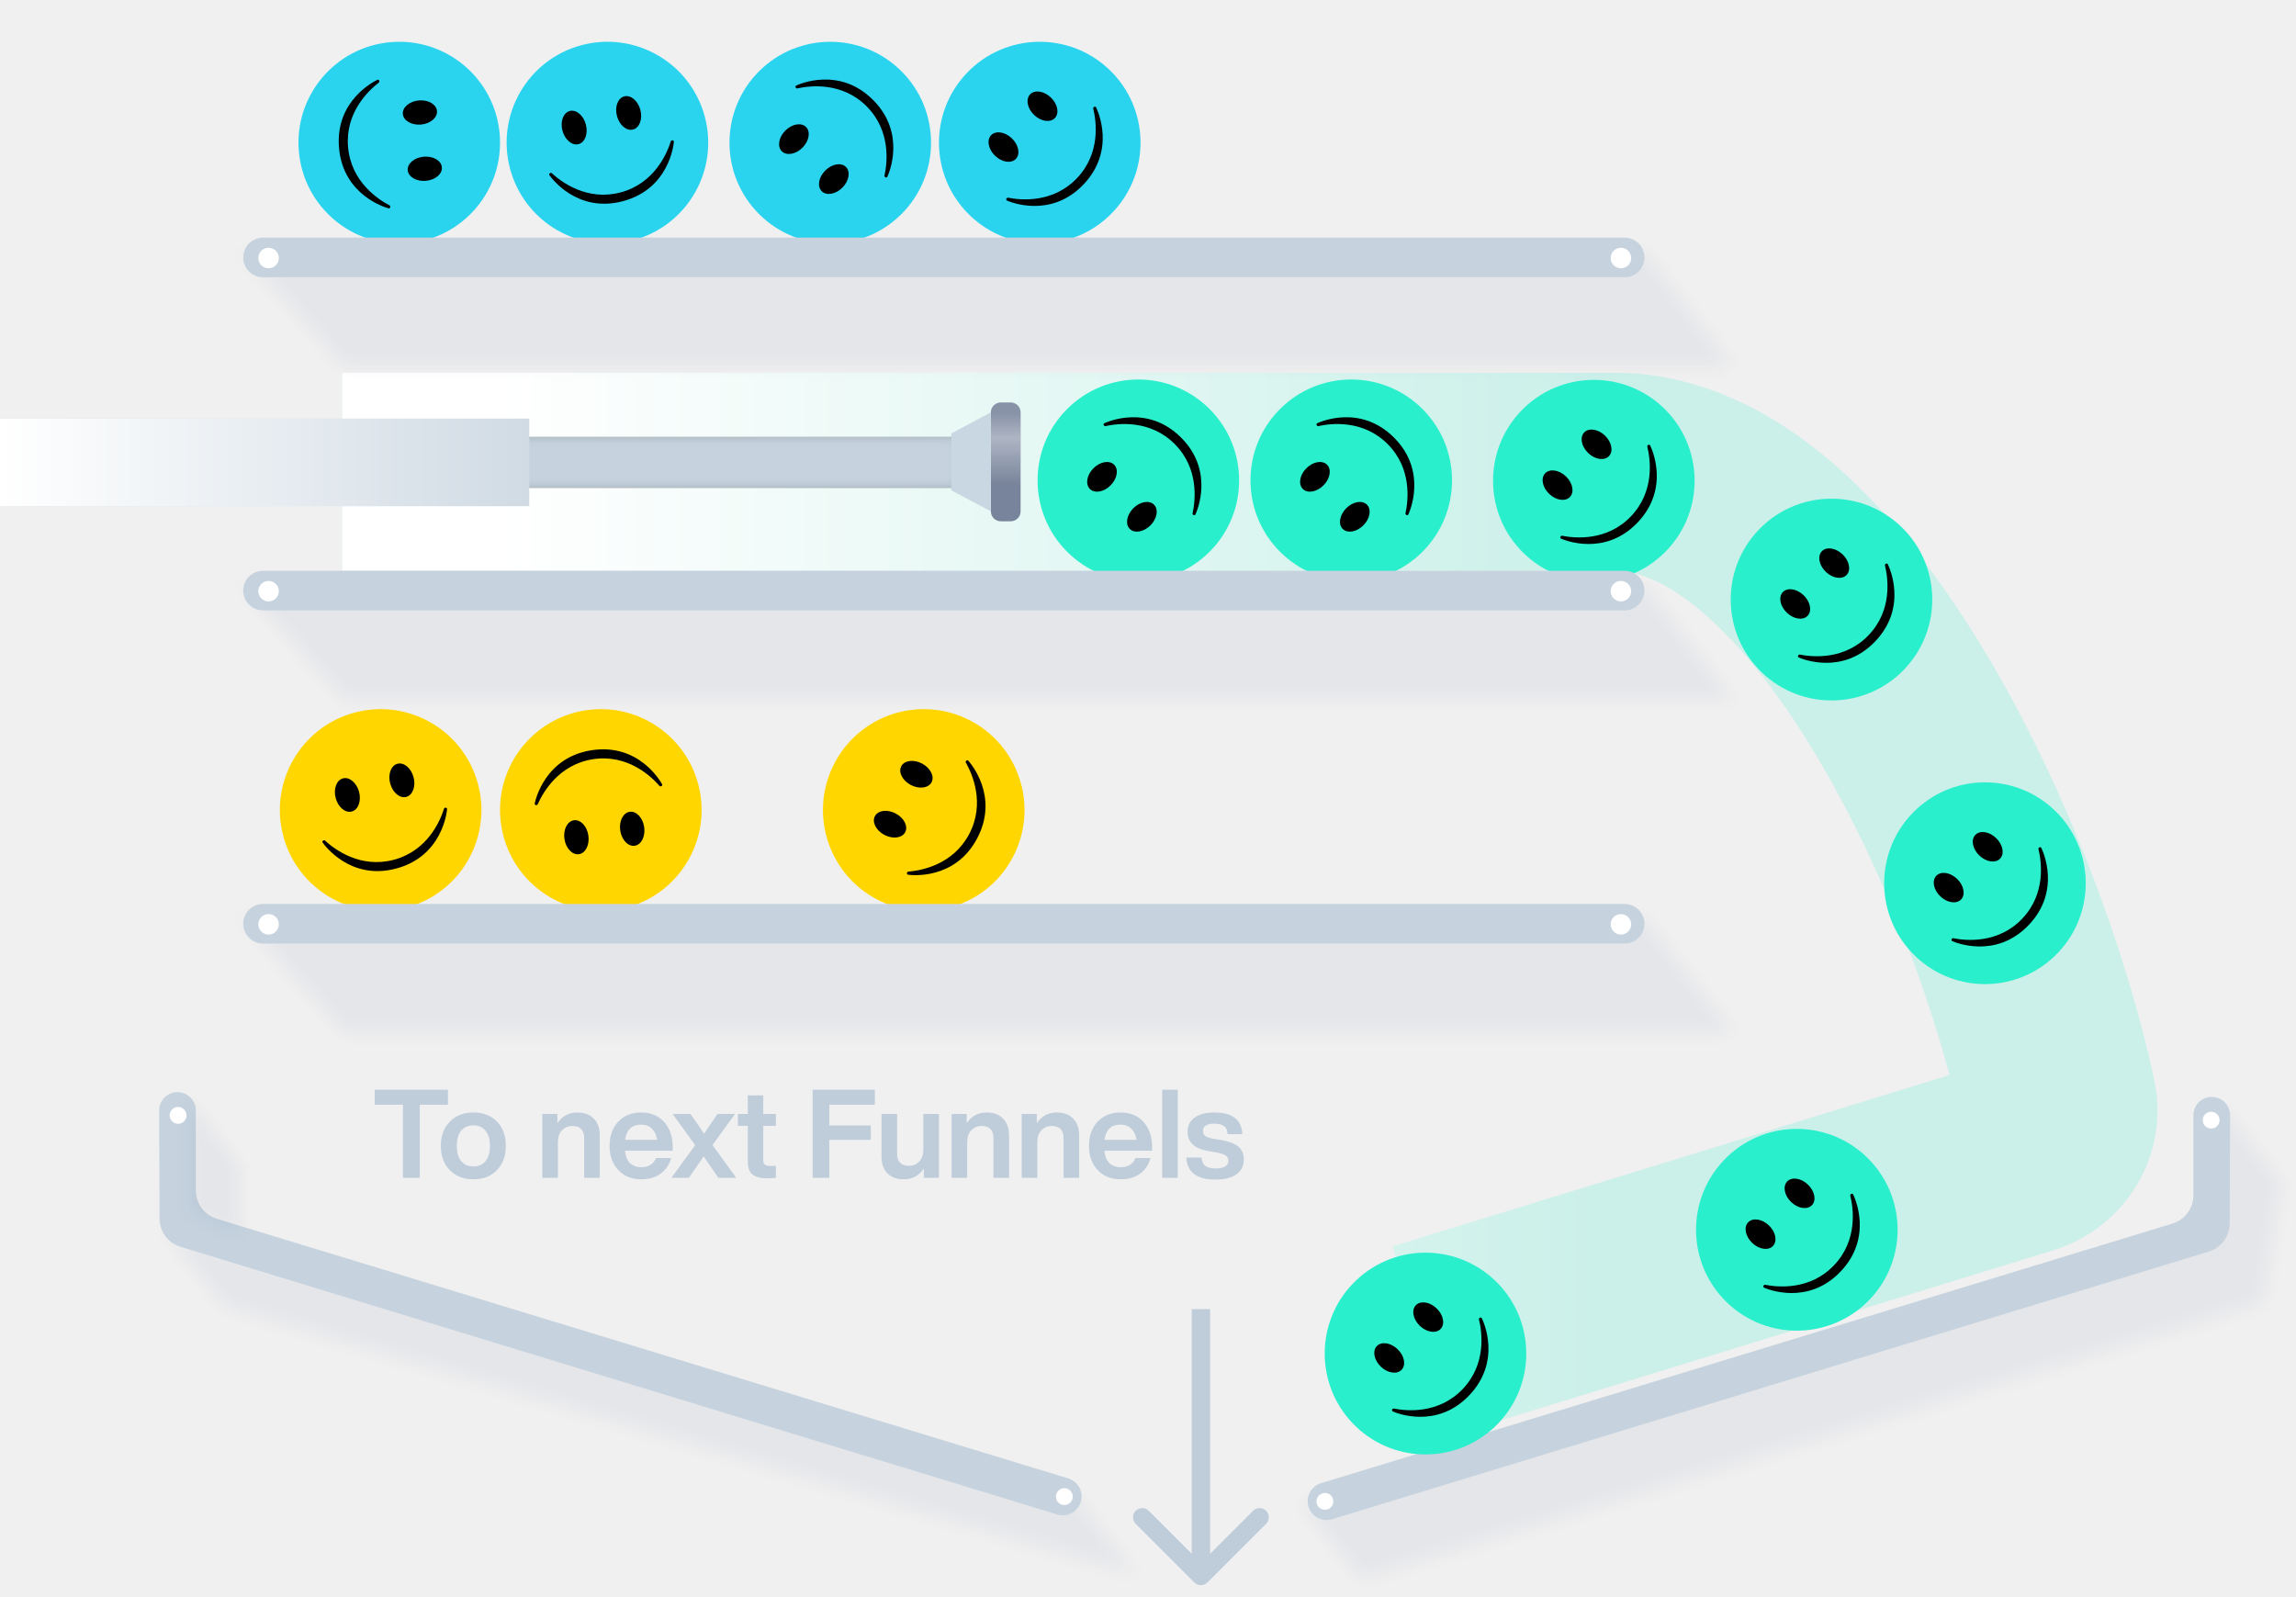
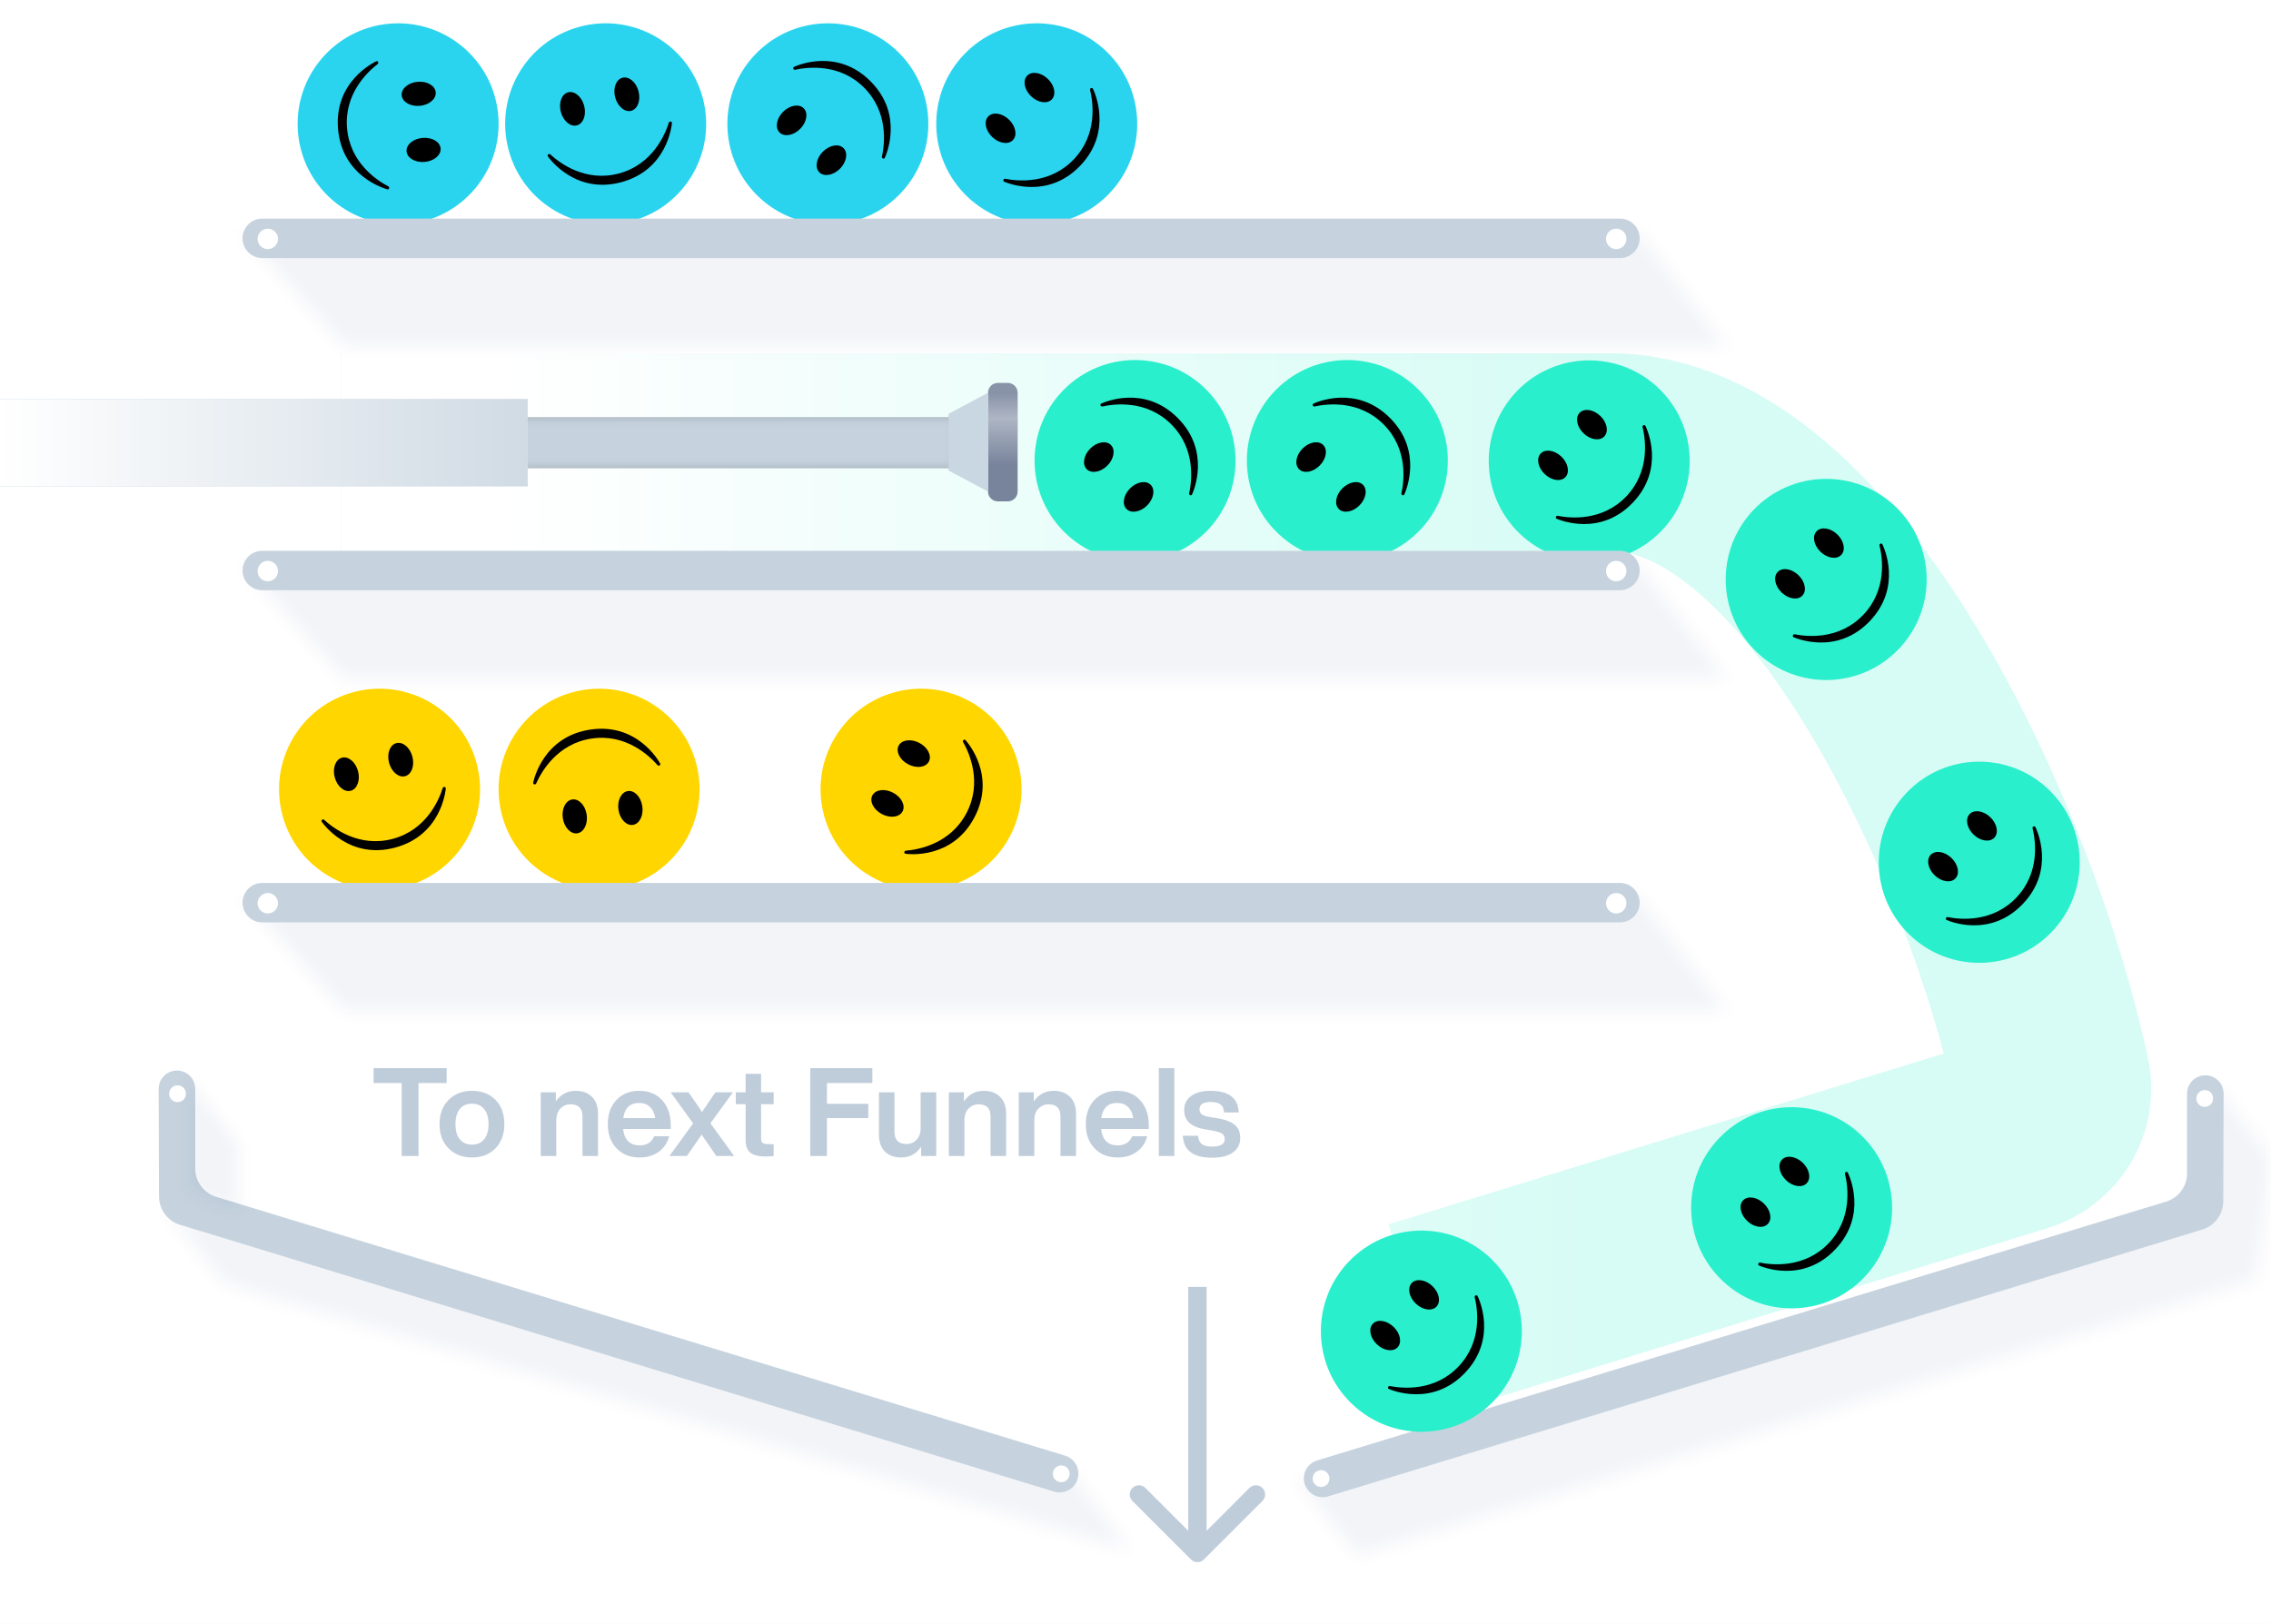
- <svg xmlns="http://www.w3.org/2000/svg" width="499" height="347" viewBox="0 0 499 347" fill="none">
-   <path d="M81.43 236.846h15.926v3.255h-6.133V256h-3.659v-15.899H81.43v-3.255zm28.501 12.213c0 2.188-.645 3.946-1.936 5.273-1.292 1.327-2.995 1.991-5.112 1.991-2.116 0-3.82-.664-5.111-1.991-1.31-1.309-1.964-3.067-1.964-5.273 0-2.205.655-3.963 1.964-5.272 1.291-1.327 2.995-1.991 5.111-1.991 2.117 0 3.82.655 5.112 1.964 1.291 1.309 1.936 3.076 1.936 5.299zm-9.711 3.309c.646.771 1.533 1.157 2.663 1.157s2.009-.386 2.637-1.157c.645-.789.968-1.892.968-3.309 0-1.416-.323-2.51-.968-3.282-.628-.789-1.507-1.183-2.637-1.183-1.13 0-2.017.385-2.663 1.157-.628.771-.942 1.874-.942 3.308 0 1.435.314 2.538.942 3.309zm25.257-10.572c1.507 0 2.69.439 3.551 1.318.879.861 1.318 2.09 1.318 3.686v9.2h-3.389v-8.635c0-1.758-.87-2.637-2.61-2.637-.861 0-1.596.314-2.206.942-.591.61-.887 1.461-.887 2.555V256h-3.39v-13.881h3.282v1.991c1.058-1.543 2.502-2.314 4.331-2.314zm20.725 7.506v.807h-10.384c.126 1.183.493 2.08 1.103 2.69.628.592 1.462.887 2.502.887 1.542 0 2.6-.663 3.174-1.99h3.255c-.358 1.417-1.111 2.546-2.259 3.389-1.148.825-2.547 1.238-4.197 1.238-2.062 0-3.73-.664-5.004-1.991-1.273-1.327-1.91-3.085-1.91-5.273 0-2.188.628-3.945 1.884-5.272 1.273-1.327 2.932-1.991 4.976-1.991 2.099 0 3.766.691 5.004 2.071 1.237 1.381 1.856 3.193 1.856 5.435zm-6.887-4.87c-1.99 0-3.147 1.103-3.47 3.309h6.968c-.144-1.022-.521-1.829-1.13-2.421-.61-.592-1.399-.888-2.368-.888zm20.43-2.313l-4.896 6.752 5.165 7.129h-3.874l-.511-.726c-.879-1.292-1.363-2-1.453-2.126-.699-.986-1.112-1.587-1.237-1.802a1168.962 1168.962 0 0 1-2.717 3.928l-.512.726h-3.793l5.165-7.102-4.896-6.779h3.874l.727 1.022a88.612 88.612 0 0 1 2.232 3.282 236.945 236.945 0 0 1 2.206-3.282l.727-1.022h3.793zm8.886 0v2.582h-2.743v7.506c0 .448.116.762.349.941.251.18.664.269 1.238.269h1.156V256c-.735.072-1.327.108-1.775.108-1.507 0-2.609-.278-3.309-.834-.681-.574-1.022-1.48-1.022-2.717v-7.856h-2.152v-2.582h2.152v-4.035h3.363v4.035h2.743zm21.511-5.273v3.255h-9.9v4.52h9.012v3.12h-9.012V256h-3.632v-19.154h13.532zm10.531 13.047v-7.774h3.39V256h-3.282v-2.018c-1.059 1.561-2.511 2.341-4.358 2.341-1.489 0-2.673-.431-3.551-1.291-.861-.879-1.292-2.117-1.292-3.713v-9.2h3.39v8.635c0 1.758.87 2.637 2.609 2.637.861 0 1.587-.305 2.179-.915.61-.628.915-1.489.915-2.583zm13.758-8.097c1.506 0 2.69.439 3.551 1.318.878.861 1.318 2.09 1.318 3.686v9.2h-3.39v-8.635c0-1.758-.87-2.637-2.609-2.637-.861 0-1.596.314-2.206.942-.592.61-.888 1.461-.888 2.555V256h-3.39v-13.881h3.282v1.991c1.059-1.543 2.502-2.314 4.332-2.314zm15.237 0c1.506 0 2.69.439 3.551 1.318.878.861 1.318 2.09 1.318 3.686v9.2h-3.39v-8.635c0-1.758-.87-2.637-2.609-2.637-.861 0-1.596.314-2.206.942-.592.61-.888 1.461-.888 2.555V256h-3.389v-13.881h3.282v1.991c1.058-1.543 2.501-2.314 4.331-2.314zm20.725 7.506v.807h-10.384c.125 1.183.493 2.08 1.103 2.69.627.592 1.461.887 2.502.887 1.542 0 2.6-.663 3.174-1.99h3.255c-.359 1.417-1.112 2.546-2.26 3.389-1.148.825-2.546 1.238-4.196 1.238-2.063 0-3.731-.664-5.004-1.991-1.273-1.327-1.91-3.085-1.91-5.273 0-2.188.628-3.945 1.883-5.272 1.273-1.327 2.932-1.991 4.977-1.991 2.098 0 3.766.691 5.004 2.071 1.237 1.381 1.856 3.193 1.856 5.435zm-6.887-4.87c-1.991 0-3.148 1.103-3.47 3.309h6.967c-.143-1.022-.52-1.829-1.13-2.421-.609-.592-1.399-.888-2.367-.888zM255.971 256h-3.39v-19.154h3.39V256zm8.193.377c-4.054 0-6.17-1.597-6.349-4.789h3.309c.089.861.367 1.471.834 1.829.484.359 1.237.538 2.259.538 1.83 0 2.744-.555 2.744-1.667 0-.503-.197-.888-.592-1.157-.394-.269-1.103-.493-2.125-.673l-1.587-.269c-3.031-.502-4.546-1.901-4.546-4.196 0-1.31.502-2.332 1.506-3.067 1.004-.753 2.421-1.13 4.251-1.13 3.963 0 6.008 1.569 6.133 4.708H266.8c-.036-.825-.296-1.408-.78-1.749-.485-.358-1.202-.538-2.152-.538-1.614 0-2.422.538-2.422 1.614 0 .467.18.834.539 1.103.358.251.95.449 1.775.592l1.749.269c1.685.305 2.905.789 3.658 1.453.771.663 1.157 1.587 1.157 2.771 0 1.398-.538 2.475-1.614 3.228-1.076.753-2.592 1.13-4.546 1.13z" fill="#BFCCDA" />
-   <path d="M74.389 102.541h276.546c46.551 0 85.488 86.201 96.226 136.745 1.111 5.229-2.094 10.309-7.204 11.881l-130.988 40.304" stroke="#2AEFCC" stroke-opacity=".19" stroke-width="43.042" />
-   <path d="M74.389 102.541h276.546c46.551 0 85.488 86.201 96.226 136.745 1.111 5.229-2.094 10.309-7.204 11.881l-130.988 40.304" stroke="url(#a)" stroke-width="43.042" />
-   <path d="M295.847 343.003l-12.597-15.825 195.843-60.259 3.766-26.364 12.597 16.364-3.766 26.094-195.843 59.99z" fill="#001D74" fill-opacity=".05" filter="url(#b)" />
-   <path d="M48.892 283.82l-12.597-15.825 197.457 57.569 12.597 16.363L48.892 283.82z" fill="#001D74" fill-opacity=".05" filter="url(#c)" />
-   <path d="M34.59 241.361l.076 23.485a6.457 6.457 0 0 0 4.57 6.154l190.525 58.164a4.1 4.1 0 1 0 2.393-7.843L47.131 264.906a6.456 6.456 0 0 1-4.574-6.175v-17.383a3.984 3.984 0 1 0-7.968.013z" fill="#C6D3DE" />
-   <path d="M52 268.5l-11-5V239l11 14.5v15z" fill="#001D74" fill-opacity=".05" filter="url(#d)" />
-   <circle cx="231.316" cy="325.282" r="1.829" transform="rotate(88.715 231.316 325.282)" fill="#fff" />
-   <circle cx="38.702" cy="242.425" r="1.829" transform="rotate(88.715 38.702 242.425)" fill="#fff" />
-   <path d="M484.673 242.4l-.077 23.485a6.456 6.456 0 0 1-4.571 6.154l-190.526 58.165a4.1 4.1 0 1 1-2.393-7.844l185.025-56.414a6.456 6.456 0 0 0 4.573-6.176v-17.383a3.984 3.984 0 1 1 7.969.013z" fill="#C6D3DE" />
-   <ellipse rx="1.829" ry="1.829" transform="matrix(-.02243 .99975 .99975 .02243 287.946 326.321)" fill="#fff" />
-   <ellipse rx="1.829" ry="1.829" transform="matrix(-.02243 .99975 .99975 .02243 480.559 243.465)" fill="#fff" />
-   <ellipse rx="21.916" ry="21.915" transform="matrix(-.69075 .7231 .72232 .69156 398.045 130.315)" fill="#2AEFCC" />
-   <path d="M410.231 122.564c-.224-.215-.635.038-.562.34.676 2.761 1.658 9.687-3.551 15.14-5.208 5.452-12.164 4.779-14.949 4.227-.304-.06-.539.363-.315.577a.27.27 0 0 0 .075.051c.664.293 9.479 3.977 16.614-3.491 7.134-7.469 3.064-16.121 2.743-16.772a.242.242 0 0 0-.055-.072z" fill="#000" />
-   <ellipse rx="2.63" ry="3.725" transform="matrix(-.69075 .7231 .72232 .69156 398.64 122.393)" fill="#000" />
-   <ellipse rx="2.63" ry="3.725" transform="matrix(-.69075 .7231 .72232 .69156 390.162 131.268)" fill="#000" />
-   <ellipse rx="21.916" ry="21.915" transform="matrix(-.69075 .7231 .72232 .69156 431.402 191.966)" fill="#2AEFCC" />
-   <path d="M443.589 184.215c-.224-.215-.636.038-.562.34.675 2.761 1.657 9.687-3.552 15.14-5.208 5.452-12.164 4.779-14.949 4.227-.304-.06-.538.362-.314.577a.243.243 0 0 0 .075.051c.663.293 9.479 3.977 16.613-3.491 7.134-7.469 3.065-16.122 2.743-16.772a.239.239 0 0 0-.054-.072z" fill="#000" />
-   <ellipse rx="2.63" ry="3.725" transform="matrix(-.69075 .7231 .72232 .69156 431.997 184.043)" fill="#000" />
-   <ellipse rx="2.63" ry="3.725" transform="matrix(-.69075 .7231 .72232 .69156 423.519 192.919)" fill="#000" />
-   <ellipse rx="21.916" ry="21.915" transform="matrix(-.69075 .7231 .72232 .69156 390.512 267.29)" fill="#2AEFCC" />
-   <path d="M402.696 259.539c-.224-.215-.636.038-.562.34.676 2.761 1.657 9.687-3.551 15.14-5.209 5.452-12.164 4.779-14.949 4.227-.305-.06-.539.363-.315.577a.256.256 0 0 0 .075.051c.663.293 9.479 3.977 16.614-3.491 7.134-7.469 3.064-16.121 2.743-16.772a.26.26 0 0 0-.055-.072z" fill="#000" />
-   <ellipse rx="2.63" ry="3.725" transform="matrix(-.69075 .7231 .72232 .69156 391.105 259.368)" fill="#000" />
-   <ellipse rx="2.63" ry="3.725" transform="matrix(-.69075 .7231 .72232 .69156 382.628 268.243)" fill="#000" />
-   <ellipse rx="21.916" ry="21.915" transform="matrix(-.69075 .7231 .72232 .69156 309.808 294.191)" fill="#2AEFCC" />
-   <path d="M321.995 286.44c-.224-.215-.636.038-.562.34.676 2.761 1.657 9.687-3.551 15.14-5.209 5.452-12.164 4.78-14.95 4.227-.304-.06-.538.363-.314.577a.259.259 0 0 0 .075.052c.663.292 9.479 3.976 16.613-3.492 7.135-7.469 3.065-16.121 2.743-16.772a.252.252 0 0 0-.054-.072z" fill="#000" />
-   <ellipse rx="2.63" ry="3.725" transform="matrix(-.69075 .7231 .72232 .69156 310.404 286.269)" fill="#000" />
-   <ellipse rx="2.63" ry="3.725" transform="matrix(-.69075 .7231 .72232 .69156 301.925 295.144)" fill="#000" />
-   <ellipse rx="21.916" ry="21.915" transform="matrix(-.69075 .7231 .72232 .69156 346.394 104.49)" fill="#2AEFCC" />
-   <path d="M358.579 96.738c-.224-.214-.636.039-.562.34.676 2.761 1.657 9.688-3.551 15.14-5.209 5.453-12.164 4.78-14.95 4.228-.304-.061-.538.362-.314.577a.256.256 0 0 0 .075.051c.663.292 9.479 3.977 16.613-3.492 7.135-7.468 3.065-16.12 2.743-16.771a.247.247 0 0 0-.054-.073z" fill="#000" />
-   <ellipse rx="2.63" ry="3.725" transform="matrix(-.69075 .7231 .72232 .69156 346.988 96.567)" fill="#000" />
-   <ellipse rx="2.63" ry="3.725" transform="matrix(-.69075 .7231 .72232 .69156 338.511 105.443)" fill="#000" />
-   <circle r="21.915" transform="matrix(.7067 .7075 .7067 -.7075 293.674 104.411)" fill="#2AEFCC" />
-   <path d="M286.204 92.042c-.22.219.024.637.327.57 2.772-.615 9.711-1.443 15.04 3.892 5.328 5.335 4.501 12.281 3.888 15.057-.067.303.35.546.569.327a.278.278 0 0 0 .053-.074c.307-.657 4.182-9.399-3.117-16.706-7.298-7.307-16.03-3.427-16.687-3.12a.237.237 0 0 0-.073.054z" fill="#000" />
-   <ellipse rx="2.63" ry="3.726" transform="matrix(.7067 .7075 .7067 -.7075 285.777 103.637)" fill="#000" />
-   <ellipse rx="2.63" ry="3.726" transform="matrix(.7067 .7075 .7067 -.7075 294.448 112.322)" fill="#000" />
-   <circle r="21.915" transform="matrix(.7067 .7075 .7067 -.7075 247.403 104.411)" fill="#2AEFCC" />
-   <path d="M239.932 92.043c-.219.22.025.637.327.57 2.773-.615 9.711-1.443 15.04 3.892 5.329 5.335 4.502 12.281 3.888 15.057-.067.303.35.546.569.327a.24.24 0 0 0 .053-.074c.307-.657 4.183-9.398-3.116-16.706-7.299-7.307-16.031-3.427-16.687-3.12a.254.254 0 0 0-.074.054z" fill="#000" />
-   <ellipse rx="2.63" ry="3.726" transform="matrix(.7067 .7075 .7067 -.7075 239.503 103.637)" fill="#000" />
-   <ellipse rx="2.63" ry="3.726" transform="matrix(.7067 .7075 .7067 -.7075 248.173 112.322)" fill="#000" />
-   <ellipse rx="21.922" ry="21.908" transform="matrix(-.46678 .88437 .88394 .4676 200.76 176.062)" fill="#FFD600" />
-   <path d="M210.361 165.271c-.274-.145-.601.211-.447.481 1.404 2.471 4.24 8.865.719 15.536-3.521 6.67-10.395 7.927-13.225 8.158-.309.025-.419.496-.145.641a.243.243 0 0 0 .086.029c.719.1 10.204 1.23 15.027-7.906 4.822-9.137-1.455-16.346-1.942-16.884a.286.286 0 0 0-.073-.055z" fill="#000" />
-   <ellipse rx="2.631" ry="3.724" transform="matrix(-.46678 .88437 .88394 .4676 199.168 168.281)" fill="#000" />
-   <ellipse rx="2.631" ry="3.724" transform="matrix(-.46678 .88437 .88394 .4676 193.437 179.136)" fill="#000" />
-   <ellipse rx="21.903" ry="21.927" transform="matrix(.98876 -.14954 -.14921 -.9888 130.579 176.062)" fill="#FFD600" />
-   <path d="M116.207 174.737c.047.307.527.358.653.075 1.152-2.599 4.605-8.68 12.056-9.807 7.451-1.127 12.544 3.662 14.411 5.804.204.234.648.042.601-.264a.234.234 0 0 0-.027-.086c-.346-.637-5.073-8.949-15.28-7.406-10.207 1.544-12.27 10.883-12.413 11.594a.272.272 0 0 0-.001.09z" fill="#000" />
-   <ellipse rx="2.628" ry="3.728" transform="matrix(.98876 -.14954 -.14921 -.9888 125.273 181.968)" fill="#000" />
-   <ellipse rx="2.628" ry="3.728" transform="matrix(.98876 -.14954 -.14921 -.9888 137.4 180.133)" fill="#000" />
-   <ellipse rx="21.904" ry="21.926" transform="matrix(-.96585 .2591 .25855 .966 82.725 176.062)" fill="#FFD600" />
-   <path d="M97.158 175.773c-.08-.3-.564-.297-.657-.001-.855 2.711-3.608 9.14-10.887 11.093-7.279 1.952-12.874-2.238-14.968-4.158-.229-.209-.649.03-.569.33a.256.256 0 0 0 .038.083c.415.594 6.038 8.326 16.01 5.651 9.97-2.675 10.98-12.186 11.042-12.908a.247.247 0 0 0-.01-.09z" fill="#000" />
-   <ellipse rx="2.629" ry="3.727" transform="matrix(-.96585 .2591 .25855 .966 87.34 169.602)" fill="#000" />
-   <ellipse rx="2.629" ry="3.727" transform="matrix(-.96585 .2591 .25855 .966 75.495 172.78)" fill="#000" />
-   <ellipse rx="21.916" ry="21.915" transform="matrix(-.69075 .7231 .72232 .69156 225.973 31.01)" fill="#2AD4EF" />
-   <path d="M238.159 23.26c-.224-.214-.636.04-.562.34.676 2.762 1.657 9.688-3.551 15.14-5.209 5.453-12.164 4.78-14.95 4.228-.304-.06-.538.362-.314.577a.251.251 0 0 0 .075.051c.663.293 9.479 3.977 16.613-3.491 7.135-7.469 3.065-16.121 2.744-16.772a.269.269 0 0 0-.055-.072z" fill="#000" />
-   <ellipse rx="2.63" ry="3.725" transform="matrix(-.69075 .7231 .72232 .69156 226.568 23.088)" fill="#000" />
-   <ellipse rx="2.63" ry="3.725" transform="matrix(-.69075 .7231 .72232 .69156 218.089 31.964)" fill="#000" />
-   <circle r="21.915" transform="matrix(.7067 .7075 .7067 -.7075 180.444 31.01)" fill="#2AD4EF" />
-   <path d="M172.973 18.643c-.219.219.025.636.327.57 2.773-.615 9.711-1.443 15.04 3.892 5.329 5.334 4.502 12.281 3.888 15.056-.067.303.35.547.569.328a.234.234 0 0 0 .053-.074c.307-.657 4.183-9.399-3.116-16.706-7.299-7.307-16.031-3.427-16.687-3.12a.256.256 0 0 0-.074.054z" fill="#000" />
-   <ellipse rx="2.63" ry="3.726" transform="matrix(.7067 .7075 .7067 -.7075 172.544 30.239)" fill="#000" />
-   <ellipse rx="2.63" ry="3.726" transform="matrix(.7067 .7075 .7067 -.7075 181.22 38.923)" fill="#000" />
-   <ellipse rx="21.904" ry="21.926" transform="matrix(-.96585 .2591 .25855 .966 132.014 31.01)" fill="#2AD4EF" />
-   <path d="M146.449 30.72c-.08-.299-.564-.296-.657 0-.855 2.71-3.608 9.14-10.887 11.093-7.279 1.952-12.874-2.238-14.968-4.158-.229-.21-.649.03-.569.33.009.03.019.056.038.083.415.594 6.039 8.326 16.009 5.65 9.971-2.674 10.98-12.185 11.043-12.907a.25.25 0 0 0-.009-.09z" fill="#000" />
-   <ellipse rx="2.629" ry="3.727" transform="matrix(-.96585 .2591 .25855 .966 136.63 24.55)" fill="#000" />
-   <ellipse rx="2.629" ry="3.727" transform="matrix(-.96585 .2591 .25855 .966 124.784 27.727)" fill="#000" />
-   <ellipse rx="21.927" ry="21.903" transform="matrix(-.0868 -.99623 -.9962 .087 86.773 31.01)" fill="#2AD4EF" />
-   <path d="M84.55 45.288c.309-.027.39-.503.115-.647-2.517-1.313-8.364-5.146-9.019-12.662-.655-7.517 4.44-12.305 6.693-14.035.246-.189.083-.644-.226-.617a.252.252 0 0 0-.088.022c-.658.307-9.24 4.507-8.343 14.801.897 10.295 10.076 12.944 10.777 13.131a.25.25 0 0 0 .09.007z" fill="#000" />
-   <ellipse rx="2.631" ry="3.724" transform="matrix(-.0868 -.99623 -.9962 .087 92.326 36.68)" fill="#000" />
-   <ellipse rx="2.631" ry="3.724" transform="matrix(-.0868 -.99623 -.9962 .087 91.261 24.45)" fill="#000" />
-   <path d="M75.016 224.364l-22.149-24.662h304.44l18.91 24.662H75.016z" fill="#001D74" fill-opacity=".05" filter="url(#e)" />
-   <rect x="357.391" y="196.474" width="8.608" height="304.524" rx="4.304" transform="rotate(90 357.391 196.474)" fill="#C6D3DE" />
-   <circle cx="58.372" cy="200.902" r="2.226" transform="rotate(-1.311 58.372 200.902)" fill="#fff" />
-   <circle cx="352.282" cy="200.902" r="2.226" transform="rotate(-1.311 352.282 200.902)" fill="#fff" />
-   <path d="M75.016 151.952L52.867 127.29h304.44l18.91 24.662H75.016z" fill="#001D74" fill-opacity=".05" filter="url(#f)" />
-   <rect x="357.391" y="124.062" width="8.608" height="304.524" rx="4.304" transform="rotate(90 357.391 124.062)" fill="#C6D3DE" />
-   <circle cx="58.372" cy="128.49" r="2.226" transform="rotate(-1.311 58.372 128.49)" fill="#fff" />
-   <circle cx="352.282" cy="128.49" r="2.226" transform="rotate(-1.311 352.282 128.49)" fill="#fff" />
-   <path d="M75.016 79.541L52.867 54.879h304.44l18.91 24.662H75.016z" fill="#001D74" fill-opacity=".05" filter="url(#g)" />
-   <rect x="357.391" y="51.651" width="8.608" height="304.524" rx="4.304" transform="rotate(90 357.391 51.65)" fill="#C6D3DE" />
-   <circle cx="58.372" cy="56.079" r="2.226" transform="rotate(-1.311 58.372 56.079)" fill="#fff" />
-   <circle cx="352.282" cy="56.079" r="2.226" transform="rotate(-1.311 352.282 56.079)" fill="#fff" />
-   <g filter="url(#h)" fill="#C6D3DE">
-     <path d="M94 95h113v11H94z" />
-     <path d="M94 95h113v11H94z" />
+ <svg xmlns="http://www.w3.org/2000/svg" width="495" height="354" viewBox="0 0 495 354" fill="none">
+   <g clip-path="url(#a)">
+     <path fill="#fff" d="M0 0h495v354H0z" />
+     <path d="M81.43 232.846h15.926v3.255h-6.133V252h-3.659v-15.899h-6.133v-3.255zm28.502 12.213c0 2.188-.646 3.946-1.937 5.273-1.291 1.327-2.995 1.991-5.111 1.991-2.117 0-3.82-.664-5.112-1.991-1.309-1.309-1.964-3.067-1.964-5.273 0-2.205.655-3.963 1.964-5.272 1.291-1.327 2.995-1.991 5.112-1.991 2.116 0 3.82.655 5.111 1.964s1.937 3.076 1.937 5.299zm-9.712 3.309c.646.771 1.534 1.157 2.664 1.157 1.129 0 2.008-.386 2.636-1.157.645-.789.968-1.892.968-3.309 0-1.416-.323-2.51-.968-3.282-.628-.789-1.507-1.183-2.636-1.183-1.13 0-2.018.385-2.664 1.157-.627.771-.941 1.874-.941 3.308 0 1.435.314 2.538.941 3.309zm25.257-10.572c1.507 0 2.691.439 3.551 1.318.879.861 1.319 2.09 1.319 3.686v9.2h-3.39v-8.635c0-1.758-.87-2.637-2.609-2.637-.861 0-1.597.314-2.206.942-.592.61-.888 1.461-.888 2.555V252h-3.39v-13.881h3.282v1.991c1.058-1.543 2.502-2.314 4.331-2.314zm20.725 7.506v.807h-10.384c.126 1.183.494 2.08 1.103 2.69.628.592 1.462.887 2.502.887 1.543 0 2.601-.663 3.175-1.99h3.255c-.359 1.417-1.112 2.546-2.26 3.389-1.148.825-2.547 1.238-4.197 1.238-2.062 0-3.73-.664-5.003-1.991-1.274-1.327-1.91-3.085-1.91-5.273 0-2.188.627-3.945 1.883-5.272 1.273-1.327 2.932-1.991 4.977-1.991 2.098 0 3.766.691 5.003 2.071 1.238 1.381 1.856 3.193 1.856 5.435zm-6.886-4.87c-1.991 0-3.148 1.103-3.471 3.309h6.968c-.144-1.022-.52-1.829-1.13-2.421-.61-.592-1.399-.888-2.367-.888zm20.429-2.313l-4.896 6.752 5.165 7.129h-3.874l-.511-.726c-.879-1.292-1.363-2-1.453-2.126-.699-.986-1.112-1.587-1.237-1.802a1032.73 1032.73 0 0 1-2.717 3.928l-.511.726h-3.793l5.165-7.102-4.896-6.779h3.873l.727 1.022a88.843 88.843 0 0 1 2.233 3.282 228.247 228.247 0 0 1 2.206-3.282l.726-1.022h3.793zm8.887 0v2.582h-2.744v7.506c0 .448.116.762.349.941.252.18.664.269 1.238.269h1.157V252c-.736.072-1.327.108-1.776.108-1.506 0-2.609-.278-3.309-.834-.681-.574-1.022-1.48-1.022-2.717v-7.856h-2.152v-2.582h2.152v-4.035h3.363v4.035h2.744zm21.51-5.273v3.255h-9.9v4.52h9.012v3.12h-9.012V252h-3.632v-19.154h13.532zm10.531 13.047v-7.774h3.39V252h-3.282v-2.018c-1.058 1.561-2.511 2.341-4.358 2.341-1.489 0-2.672-.431-3.551-1.291-.861-.879-1.291-2.117-1.291-3.713v-9.2h3.389v8.635c0 1.758.87 2.637 2.61 2.637.86 0 1.587-.305 2.179-.915.609-.628.914-1.489.914-2.583zm13.758-8.097c1.506 0 2.69.439 3.551 1.318.879.861 1.318 2.09 1.318 3.686v9.2h-3.39v-8.635c0-1.758-.869-2.637-2.609-2.637-.861 0-1.596.314-2.206.942-.592.61-.888 1.461-.888 2.555V252h-3.389v-13.881h3.282v1.991c1.058-1.543 2.501-2.314 4.331-2.314zm15.237 0c1.506 0 2.69.439 3.551 1.318.879.861 1.318 2.09 1.318 3.686v9.2h-3.39v-8.635c0-1.758-.869-2.637-2.609-2.637-.861 0-1.596.314-2.206.942-.592.61-.888 1.461-.888 2.555V252h-3.389v-13.881h3.282v1.991c1.058-1.543 2.502-2.314 4.331-2.314zm20.725 7.506v.807h-10.384c.126 1.183.493 2.08 1.103 2.69.628.592 1.462.887 2.502.887 1.542 0 2.6-.663 3.174-1.99h3.255c-.358 1.417-1.112 2.546-2.259 3.389-1.148.825-2.547 1.238-4.197 1.238-2.063 0-3.73-.664-5.004-1.991-1.273-1.327-1.91-3.085-1.91-5.273 0-2.188.628-3.945 1.883-5.272 1.274-1.327 2.933-1.991 4.977-1.991 2.098 0 3.766.691 5.004 2.071 1.237 1.381 1.856 3.193 1.856 5.435zm-6.887-4.87c-1.991 0-3.147 1.103-3.47 3.309h6.967c-.143-1.022-.52-1.829-1.129-2.421-.61-.592-1.399-.888-2.368-.888zM255.971 252h-3.389v-19.154h3.389V252zm8.193.377c-4.053 0-6.17-1.597-6.349-4.789h3.309c.09.861.368 1.471.834 1.829.484.359 1.237.538 2.26.538 1.829 0 2.744-.555 2.744-1.667 0-.503-.198-.888-.592-1.157-.395-.269-1.103-.493-2.126-.673l-1.587-.269c-3.031-.502-4.546-1.901-4.546-4.196 0-1.31.502-2.332 1.506-3.067 1.005-.753 2.422-1.13 4.251-1.13 3.963 0 6.008 1.569 6.133 4.708H266.8c-.036-.825-.296-1.408-.78-1.749-.484-.358-1.202-.538-2.152-.538-1.614 0-2.421.538-2.421 1.614 0 .467.179.834.538 1.103.358.251.95.449 1.775.592l1.749.269c1.686.305 2.905.789 3.658 1.453.772.663 1.157 1.587 1.157 2.771 0 1.398-.538 2.475-1.614 3.228-1.076.753-2.591 1.13-4.546 1.13z" fill="#BFCCDA" />
+     <path d="M74.39 98.541h276.546c46.551 0 85.488 86.201 96.226 136.745 1.111 5.229-2.095 10.309-7.204 11.881L308.97 287.471" stroke="#2AEFCC" stroke-opacity=".19" stroke-width="43.042" />
+     <path d="M74.39 98.541h276.546c46.551 0 85.488 86.201 96.226 136.745 1.111 5.229-2.095 10.309-7.204 11.881L308.97 287.471" stroke="url(#b)" stroke-width="43.042" />
+     <path d="M295.846 339.003l-12.597-15.825 195.843-60.259 3.766-26.364 12.597 16.364-3.766 26.094-195.843 59.99z" fill="#001D74" fill-opacity=".05" filter="url(#c)" />
+     <path d="M48.892 279.82l-12.598-15.825 197.457 57.569 12.597 16.363L48.892 279.82z" fill="#001D74" fill-opacity=".05" filter="url(#d)" />
+     <path d="M34.588 237.361l.077 23.485a6.457 6.457 0 0 0 4.57 6.154l190.525 58.164a4.1 4.1 0 1 0 2.393-7.844L47.13 260.906a6.456 6.456 0 0 1-4.573-6.175v-17.383a3.984 3.984 0 1 0-7.969.013z" fill="#C6D3DE" />
+     <path d="M52 264.5l-11-5V235l11 14.5v15z" fill="#001D74" fill-opacity=".05" filter="url(#e)" />
+     <circle cx="231.316" cy="321.281" r="1.829" transform="rotate(88.715 231.316 321.281)" fill="#fff" />
+     <circle cx="38.702" cy="238.425" r="1.829" transform="rotate(88.715 38.702 238.425)" fill="#fff" />
+     <path d="M484.673 238.4l-.076 23.485a6.458 6.458 0 0 1-4.571 6.154L289.5 326.203a4.1 4.1 0 1 1-2.393-7.843l185.024-56.414a6.457 6.457 0 0 0 4.574-6.176v-17.383a3.984 3.984 0 1 1 7.968.013z" fill="#C6D3DE" />
+     <ellipse rx="1.829" ry="1.829" transform="matrix(-.02243 .99975 .99975 .02243 287.946 322.321)" fill="#fff" />
+     <ellipse rx="1.829" ry="1.829" transform="matrix(-.02243 .99975 .99975 .02243 480.559 239.465)" fill="#fff" />
+     <ellipse rx="21.916" ry="21.915" transform="matrix(-.69075 .7231 .72232 .69156 398.045 126.315)" fill="#2AEFCC" />
+     <path d="M410.231 118.564c-.224-.215-.635.038-.561.34.675 2.761 1.657 9.687-3.552 15.14-5.208 5.452-12.164 4.779-14.949 4.227-.304-.06-.538.362-.314.577a.251.251 0 0 0 .074.051c.664.293 9.48 3.977 16.614-3.491 7.134-7.469 3.064-16.122 2.743-16.772a.227.227 0 0 0-.055-.072z" fill="#000" />
+     <ellipse rx="2.63" ry="3.725" transform="matrix(-.69075 .7231 .72232 .69156 398.64 118.392)" fill="#000" />
+     <ellipse rx="2.63" ry="3.725" transform="matrix(-.69075 .7231 .72232 .69156 390.162 127.268)" fill="#000" />
+     <ellipse rx="21.916" ry="21.915" transform="matrix(-.69075 .7231 .72232 .69156 431.404 187.966)" fill="#2AEFCC" />
+     <path d="M443.59 180.215c-.224-.215-.636.038-.562.34.676 2.761 1.657 9.687-3.551 15.14-5.209 5.452-12.164 4.78-14.95 4.227-.304-.06-.538.363-.314.577a.227.227 0 0 0 .075.051c.663.293 9.479 3.977 16.613-3.491 7.135-7.469 3.065-16.121 2.743-16.772a.239.239 0 0 0-.054-.072z" fill="#000" />
+     <ellipse rx="2.63" ry="3.725" transform="matrix(-.69075 .7231 .72232 .69156 431.998 180.043)" fill="#000" />
+     <ellipse rx="2.63" ry="3.725" transform="matrix(-.69075 .7231 .72232 .69156 423.521 188.919)" fill="#000" />
+     <ellipse rx="21.916" ry="21.915" transform="matrix(-.69075 .7231 .72232 .69156 390.513 263.29)" fill="#2AEFCC" />
+     <path d="M402.699 255.539c-.224-.215-.636.038-.562.34.676 2.761 1.657 9.687-3.551 15.14-5.209 5.452-12.164 4.779-14.95 4.227-.304-.06-.538.363-.314.577a.243.243 0 0 0 .075.051c.663.293 9.479 3.977 16.613-3.491 7.134-7.469 3.065-16.121 2.743-16.772a.239.239 0 0 0-.054-.072z" fill="#000" />
+     <ellipse rx="2.63" ry="3.725" transform="matrix(-.69075 .7231 .72232 .69156 391.108 255.367)" fill="#000" />
+     <ellipse rx="2.63" ry="3.725" transform="matrix(-.69075 .7231 .72232 .69156 382.63 264.243)" fill="#000" />
+     <ellipse rx="21.916" ry="21.915" transform="matrix(-.69075 .7231 .72232 .69156 309.808 290.191)" fill="#2AEFCC" />
+     <path d="M321.995 282.44c-.224-.215-.635.038-.562.34.676 2.761 1.658 9.687-3.551 15.14-5.209 5.452-12.164 4.78-14.949 4.227-.304-.06-.539.363-.315.577a.259.259 0 0 0 .075.052c.663.292 9.479 3.976 16.614-3.492 7.134-7.469 3.064-16.121 2.743-16.772a.276.276 0 0 0-.055-.072z" fill="#000" />
+     <ellipse rx="2.63" ry="3.725" transform="matrix(-.69075 .7231 .72232 .69156 310.404 282.269)" fill="#000" />
+     <ellipse rx="2.63" ry="3.725" transform="matrix(-.69075 .7231 .72232 .69156 301.926 291.144)" fill="#000" />
+     <ellipse rx="21.916" ry="21.915" transform="matrix(-.69075 .7231 .72232 .69156 346.395 100.489)" fill="#2AEFCC" />
+     <path d="M358.58 92.738c-.224-.214-.635.039-.562.34.676 2.761 1.657 9.688-3.551 15.14-5.209 5.453-12.164 4.78-14.949 4.227-.304-.06-.539.363-.315.577a.24.24 0 0 0 .075.052c.663.292 9.479 3.976 16.614-3.492 7.134-7.468 3.064-16.121 2.743-16.771a.269.269 0 0 0-.055-.073z" fill="#000" />
+     <ellipse rx="2.63" ry="3.725" transform="matrix(-.69075 .7231 .72232 .69156 346.989 92.567)" fill="#000" />
+     <ellipse rx="2.63" ry="3.725" transform="matrix(-.69075 .7231 .72232 .69156 338.511 101.442)" fill="#000" />
+     <circle r="21.915" transform="matrix(.7067 .7075 .7067 -.7075 293.675 100.411)" fill="#2AEFCC" />
+     <path d="M286.204 88.041c-.219.22.025.637.327.57 2.773-.614 9.712-1.442 15.04 3.893 5.329 5.334 4.502 12.281 3.888 15.056-.067.303.35.547.569.328a.24.24 0 0 0 .053-.074c.307-.657 4.183-9.399-3.116-16.706-7.299-7.307-16.03-3.427-16.687-3.12a.256.256 0 0 0-.074.053z" fill="#000" />
+     <ellipse rx="2.63" ry="3.726" transform="matrix(.7067 .7075 .7067 -.7075 285.778 99.638)" fill="#000" />
+     <ellipse rx="2.63" ry="3.726" transform="matrix(.7067 .7075 .7067 -.7075 294.449 108.322)" fill="#000" />
+     <circle r="21.915" transform="matrix(.7067 .7075 .7067 -.7075 247.404 100.411)" fill="#2AEFCC" />
+     <path d="M239.934 88.043c-.219.22.025.637.327.57 2.773-.615 9.712-1.443 15.04 3.892 5.329 5.335 4.502 12.281 3.888 15.057-.067.303.35.547.569.327a.24.24 0 0 0 .053-.074c.307-.657 4.183-9.398-3.116-16.706-7.299-7.307-16.03-3.426-16.687-3.12a.254.254 0 0 0-.074.054z" fill="#000" />
+     <ellipse rx="2.63" ry="3.726" transform="matrix(.7067 .7075 .7067 -.7075 239.504 99.638)" fill="#000" />
+     <ellipse rx="2.63" ry="3.726" transform="matrix(.7067 .7075 .7067 -.7075 248.175 108.322)" fill="#000" />
+     <ellipse rx="21.922" ry="21.908" transform="matrix(-.46678 .88437 .88394 .4676 200.761 172.062)" fill="#FFD600" />
+     <path d="M210.363 161.271c-.274-.145-.6.211-.447.481 1.404 2.471 4.24 8.865.719 15.535-3.521 6.671-10.395 7.928-13.225 8.159-.309.025-.419.496-.145.641a.25.25 0 0 0 .086.029c.719.1 10.205 1.23 15.027-7.907 4.822-9.136-1.455-16.345-1.942-16.883a.265.265 0 0 0-.073-.055z" fill="#000" />
+     <ellipse rx="2.631" ry="3.724" transform="matrix(-.46678 .88437 .88394 .4676 199.169 164.281)" fill="#000" />
+     <ellipse rx="2.631" ry="3.724" transform="matrix(-.46678 .88437 .88394 .4676 193.439 175.136)" fill="#000" />
+     <ellipse rx="21.903" ry="21.927" transform="matrix(.98876 -.14954 -.14921 -.9888 130.58 172.062)" fill="#FFD600" />
+     <path d="M116.208 170.737c.046.307.527.358.653.075 1.151-2.599 4.604-8.68 12.055-9.807 7.451-1.127 12.545 3.662 14.412 5.804.203.234.647.043.601-.264a.235.235 0 0 0-.028-.086c-.346-.637-5.072-8.949-15.279-7.405-10.207 1.543-12.27 10.882-12.413 11.593a.248.248 0 0 0-.001.09z" fill="#000" />
+     <ellipse rx="2.628" ry="3.728" transform="matrix(.98876 -.14954 -.14921 -.9888 125.275 177.968)" fill="#000" />
+     <ellipse rx="2.628" ry="3.728" transform="matrix(.98876 -.14954 -.14921 -.9888 137.402 176.133)" fill="#000" />
+     <ellipse rx="21.904" ry="21.926" transform="matrix(-.96585 .2591 .25855 .966 82.727 172.062)" fill="#FFD600" />
+     <path d="M97.158 171.773c-.08-.3-.563-.297-.656-.001-.855 2.711-3.608 9.14-10.887 11.093-7.279 1.952-12.874-2.238-14.969-4.158-.228-.209-.648.03-.568.33a.259.259 0 0 0 .037.083c.415.594 6.04 8.326 16.01 5.651 9.971-2.675 10.98-12.186 11.043-12.908a.249.249 0 0 0-.01-.09z" fill="#000" />
+     <ellipse rx="2.629" ry="3.727" transform="matrix(-.96585 .2591 .25855 .966 87.342 165.602)" fill="#000" />
+     <ellipse rx="2.629" ry="3.727" transform="matrix(-.96585 .2591 .25855 .966 75.497 168.779)" fill="#000" />
+     <ellipse rx="21.916" ry="21.915" transform="matrix(-.69075 .7231 .72232 .69156 225.973 27.01)" fill="#2AD4EF" />
+     <path d="M238.16 19.26c-.224-.214-.636.04-.562.34.675 2.762 1.657 9.688-3.551 15.14-5.209 5.453-12.164 4.78-14.95 4.228-.304-.06-.538.362-.314.577a.24.24 0 0 0 .075.051c.663.293 9.479 3.977 16.613-3.491 7.134-7.469 3.065-16.121 2.743-16.772a.247.247 0 0 0-.054-.072z" fill="#000" />
+     <ellipse rx="2.63" ry="3.725" transform="matrix(-.69075 .7231 .72232 .69156 226.568 19.088)" fill="#000" />
+     <ellipse rx="2.63" ry="3.725" transform="matrix(-.69075 .7231 .72232 .69156 218.09 27.964)" fill="#000" />
+     <circle r="21.915" transform="matrix(.7067 .7075 .7067 -.7075 180.445 27.01)" fill="#2AD4EF" />
+     <path d="M172.975 14.643c-.219.219.024.636.327.57 2.772-.615 9.711-1.443 15.04 3.892 5.329 5.334 4.502 12.281 3.888 15.056-.067.303.35.547.569.328a.251.251 0 0 0 .053-.074c.307-.657 4.183-9.399-3.116-16.706-7.299-7.307-16.031-3.427-16.687-3.12a.243.243 0 0 0-.074.054z" fill="#000" />
+     <ellipse rx="2.63" ry="3.726" transform="matrix(.7067 .7075 .7067 -.7075 172.545 26.239)" fill="#000" />
+     <ellipse rx="2.63" ry="3.726" transform="matrix(.7067 .7075 .7067 -.7075 181.221 34.923)" fill="#000" />
+     <ellipse rx="21.904" ry="21.926" transform="matrix(-.96585 .2591 .25855 .966 132.015 27.01)" fill="#2AD4EF" />
+     <path d="M146.448 26.72c-.08-.299-.563-.296-.656 0-.855 2.71-3.608 9.14-10.887 11.093-7.279 1.952-12.874-2.238-14.969-4.158-.228-.21-.648.03-.568.33a.249.249 0 0 0 .037.083c.415.594 6.039 8.326 16.01 5.65 9.971-2.674 10.98-12.185 11.043-12.907a.251.251 0 0 0-.01-.09z" fill="#000" />
+     <ellipse rx="2.629" ry="3.727" transform="matrix(-.96585 .2591 .25855 .966 136.63 20.55)" fill="#000" />
+     <ellipse rx="2.629" ry="3.727" transform="matrix(-.96585 .2591 .25855 .966 124.784 23.727)" fill="#000" />
+     <ellipse rx="21.927" ry="21.903" transform="matrix(-.0868 -.99623 -.9962 .087 86.774 27.01)" fill="#2AD4EF" />
+     <path d="M84.55 41.288c.31-.027.391-.503.116-.647-2.518-1.314-8.364-5.146-9.02-12.662-.654-7.517 4.441-12.305 6.694-14.035.246-.19.083-.644-.226-.617a.25.25 0 0 0-.088.022c-.658.306-9.24 4.507-8.343 14.801.897 10.294 10.076 12.944 10.776 13.131.032.008.06.01.091.007z" fill="#000" />
+     <ellipse rx="2.631" ry="3.724" transform="matrix(-.0868 -.99623 -.9962 .087 92.327 32.68)" fill="#000" />
+     <ellipse rx="2.631" ry="3.724" transform="matrix(-.0868 -.99623 -.9962 .087 91.263 20.45)" fill="#000" />
+     <path d="M75.016 220.364l-22.149-24.662h304.44l18.91 24.662H75.016z" fill="#001D74" fill-opacity=".05" filter="url(#f)" />
+     <rect x="357.392" y="192.473" width="8.608" height="304.524" rx="4.304" transform="rotate(90 357.392 192.473)" fill="#C6D3DE" />
+     <circle cx="58.372" cy="196.902" r="2.226" transform="rotate(-1.311 58.372 196.902)" fill="#fff" />
+     <circle cx="352.282" cy="196.902" r="2.226" transform="rotate(-1.311 352.282 196.902)" fill="#fff" />
+     <path d="M75.016 147.952L52.867 123.29h304.44l18.91 24.662H75.016z" fill="#001D74" fill-opacity=".05" filter="url(#g)" />
+     <rect x="357.392" y="120.062" width="8.608" height="304.524" rx="4.304" transform="rotate(90 357.392 120.062)" fill="#C6D3DE" />
+     <circle cx="58.372" cy="124.49" r="2.226" transform="rotate(-1.311 58.372 124.49)" fill="#fff" />
+     <circle cx="352.282" cy="124.49" r="2.226" transform="rotate(-1.311 352.282 124.49)" fill="#fff" />
+     <path d="M75.016 75.54L52.867 50.88h304.44l18.91 24.662H75.016z" fill="#001D74" fill-opacity=".05" filter="url(#h)" />
+     <rect x="357.392" y="47.651" width="8.608" height="304.524" rx="4.304" transform="rotate(90 357.392 47.65)" fill="#C6D3DE" />
+     <circle cx="58.372" cy="52.079" r="2.226" transform="rotate(-1.311 58.372 52.079)" fill="#fff" />
+     <circle cx="352.282" cy="52.079" r="2.226" transform="rotate(-1.311 352.282 52.079)" fill="#fff" />
+     <g filter="url(#i)" fill="#C6D3DE">
+       <path d="M94 91h113v11H94z" />
+       <path d="M94 91h113v11H94z" />
+     </g>
+     <rect x="215.353" y="83.476" width="6.456" height="25.825" rx="2.152" fill="#78849C" />
+     <rect x="215.353" y="83.476" width="6.456" height="25.825" rx="2.152" fill="url(#j)" fill-opacity=".4" />
+     <path fill="#D9E7F2" d="M0 87h115v19H0z" />
+     <path fill="#C6D3DE" d="M0 87h115v19H0z" />
+     <path fill="url(#k)" d="M0 87h115v19H0z" />
+     <path d="M215.353 85.628v21.521l-8.608-4.577V90.206l8.608-4.578z" fill="#C9D7E2" />
+     <path d="M259.586 339.951a2 2 0 0 0 2.828 0l12.728-12.728a2 2 0 1 0-2.828-2.828L261 335.709l-11.314-11.314a2 2 0 1 0-2.828 2.828l12.728 12.728zM259 280.537v58h4v-58h-4z" fill="#BFCCDA" />
  </g>
-   <rect x="215.354" y="87.476" width="6.456" height="25.825" rx="2.152" fill="#78849C" />
-   <rect x="215.354" y="87.476" width="6.456" height="25.825" rx="2.152" fill="url(#i)" fill-opacity=".4" />
-   <path fill="#D9E7F2" d="M0 91h115v19H0z" />
-   <path fill="#C6D3DE" d="M0 91h115v19H0z" />
-   <path fill="url(#j)" d="M0 91h115v19H0z" />
-   <path d="M215.354 89.628v21.521l-8.609-4.577V94.206l8.609-4.578z" fill="#C9D7E2" />
-   <path d="M259.586 343.951a2 2 0 0 0 2.828 0l12.728-12.728a2 2 0 1 0-2.828-2.828L261 339.709l-11.314-11.314a2 2 0 1 0-2.828 2.828l12.728 12.728zM259 284.537v58h4v-58h-4z" fill="#BFCCDA" />
  <defs>
-     <filter id="b" x="279.905" y="237.21" width="218.897" height="109.139" filterUnits="userSpaceOnUse" color-interpolation-filters="sRGB">
+     <filter id="c" x="279.904" y="233.21" width="218.897" height="109.139" filterUnits="userSpaceOnUse" color-interpolation-filters="sRGB">
      <feFlood flood-opacity="0" result="BackgroundImageFix" />
      <feBlend in="SourceGraphic" in2="BackgroundImageFix" result="shape" />
      <feGaussianBlur stdDeviation="1.673" result="effect1_foregroundBlur" />
    </filter>
-     <filter id="c" x="32.95" y="264.649" width="216.745" height="80.623" filterUnits="userSpaceOnUse" color-interpolation-filters="sRGB">
+     <filter id="d" x="32.949" y="260.649" width="216.745" height="80.623" filterUnits="userSpaceOnUse" color-interpolation-filters="sRGB">
      <feFlood flood-opacity="0" result="BackgroundImageFix" />
      <feBlend in="SourceGraphic" in2="BackgroundImageFix" result="shape" />
      <feGaussianBlur stdDeviation="1.673" result="effect1_foregroundBlur" />
    </filter>
-     <filter id="d" x="37.891" y="235.891" width="17.218" height="35.718" filterUnits="userSpaceOnUse" color-interpolation-filters="sRGB">
+     <filter id="e" x="37.891" y="231.891" width="17.218" height="35.718" filterUnits="userSpaceOnUse" color-interpolation-filters="sRGB">
      <feFlood flood-opacity="0" result="BackgroundImageFix" />
      <feBlend in="SourceGraphic" in2="BackgroundImageFix" result="shape" />
      <feGaussianBlur stdDeviation="1.554" result="effect1_foregroundBlur" />
    </filter>
-     <filter id="e" x="49.522" y="196.356" width="330.04" height="31.353" filterUnits="userSpaceOnUse" color-interpolation-filters="sRGB">
+     <filter id="f" x="49.522" y="192.356" width="330.04" height="31.353" filterUnits="userSpaceOnUse" color-interpolation-filters="sRGB">
      <feFlood flood-opacity="0" result="BackgroundImageFix" />
      <feBlend in="SourceGraphic" in2="BackgroundImageFix" result="shape" />
      <feGaussianBlur stdDeviation="1.673" result="effect1_foregroundBlur" />
    </filter>
-     <filter id="f" x="49.522" y="123.945" width="330.04" height="31.353" filterUnits="userSpaceOnUse" color-interpolation-filters="sRGB">
+     <filter id="g" x="49.522" y="119.945" width="330.04" height="31.353" filterUnits="userSpaceOnUse" color-interpolation-filters="sRGB">
      <feFlood flood-opacity="0" result="BackgroundImageFix" />
      <feBlend in="SourceGraphic" in2="BackgroundImageFix" result="shape" />
      <feGaussianBlur stdDeviation="1.673" result="effect1_foregroundBlur" />
    </filter>
-     <filter id="g" x="49.522" y="51.534" width="330.04" height="31.353" filterUnits="userSpaceOnUse" color-interpolation-filters="sRGB">
+     <filter id="h" x="49.522" y="47.533" width="330.04" height="31.353" filterUnits="userSpaceOnUse" color-interpolation-filters="sRGB">
      <feFlood flood-opacity="0" result="BackgroundImageFix" />
      <feBlend in="SourceGraphic" in2="BackgroundImageFix" result="shape" />
      <feGaussianBlur stdDeviation="1.673" result="effect1_foregroundBlur" />
    </filter>
-     <filter id="h" x="94" y="95" width="114.076" height="11" filterUnits="userSpaceOnUse" color-interpolation-filters="sRGB">
+     <filter id="i" x="94" y="91" width="114.076" height="11" filterUnits="userSpaceOnUse" color-interpolation-filters="sRGB">
      <feFlood flood-opacity="0" result="BackgroundImageFix" />
      <feBlend in="SourceGraphic" in2="BackgroundImageFix" result="shape" />
      <feColorMatrix in="SourceAlpha" values="0 0 0 0 0 0 0 0 0 0 0 0 0 0 0 0 0 0 127 0" result="hardAlpha" />
      <feOffset dx="1.076" />
      <feGaussianBlur stdDeviation="1.076" />
      <feComposite in2="hardAlpha" operator="arithmetic" k2="-1" k3="1" />
      <feColorMatrix values="0 0 0 0 0 0 0 0 0 0 0 0 0 0 0 0 0 0 0.15 0" />
      <feBlend in2="shape" result="effect1_innerShadow" />
    </filter>
-     <linearGradient id="a" x1="108.284" y1="112.226" x2="347.169" y2="112.226" gradientUnits="userSpaceOnUse">
+     <linearGradient id="b" x1="108.285" y1="108.226" x2="347.17" y2="108.226" gradientUnits="userSpaceOnUse">
      <stop stop-color="#fff" />
      <stop offset="1" stop-color="#fff" stop-opacity="0" />
    </linearGradient>
-     <linearGradient id="i" x1="220.879" y1="113.302" x2="220.88" y2="87.476" gradientUnits="userSpaceOnUse">
+     <linearGradient id="j" x1="220.879" y1="109.301" x2="220.879" y2="83.476" gradientUnits="userSpaceOnUse">
      <stop offset=".306" stop-color="#fff" stop-opacity="0" />
      <stop offset=".702" stop-color="#fff" />
      <stop offset=".91" stop-color="#fff" stop-opacity=".31" />
    </linearGradient>
-     <linearGradient id="j" y1="110" x2="140.483" y2="110" gradientUnits="userSpaceOnUse">
+     <linearGradient id="k" y1="106" x2="140.483" y2="106" gradientUnits="userSpaceOnUse">
      <stop stop-color="#fff" />
      <stop offset="1" stop-color="#fff" stop-opacity="0" />
    </linearGradient>
+     <clipPath id="a">
+       <path fill="#fff" d="M0 0h495v354H0z" />
+     </clipPath>
  </defs>
</svg>
